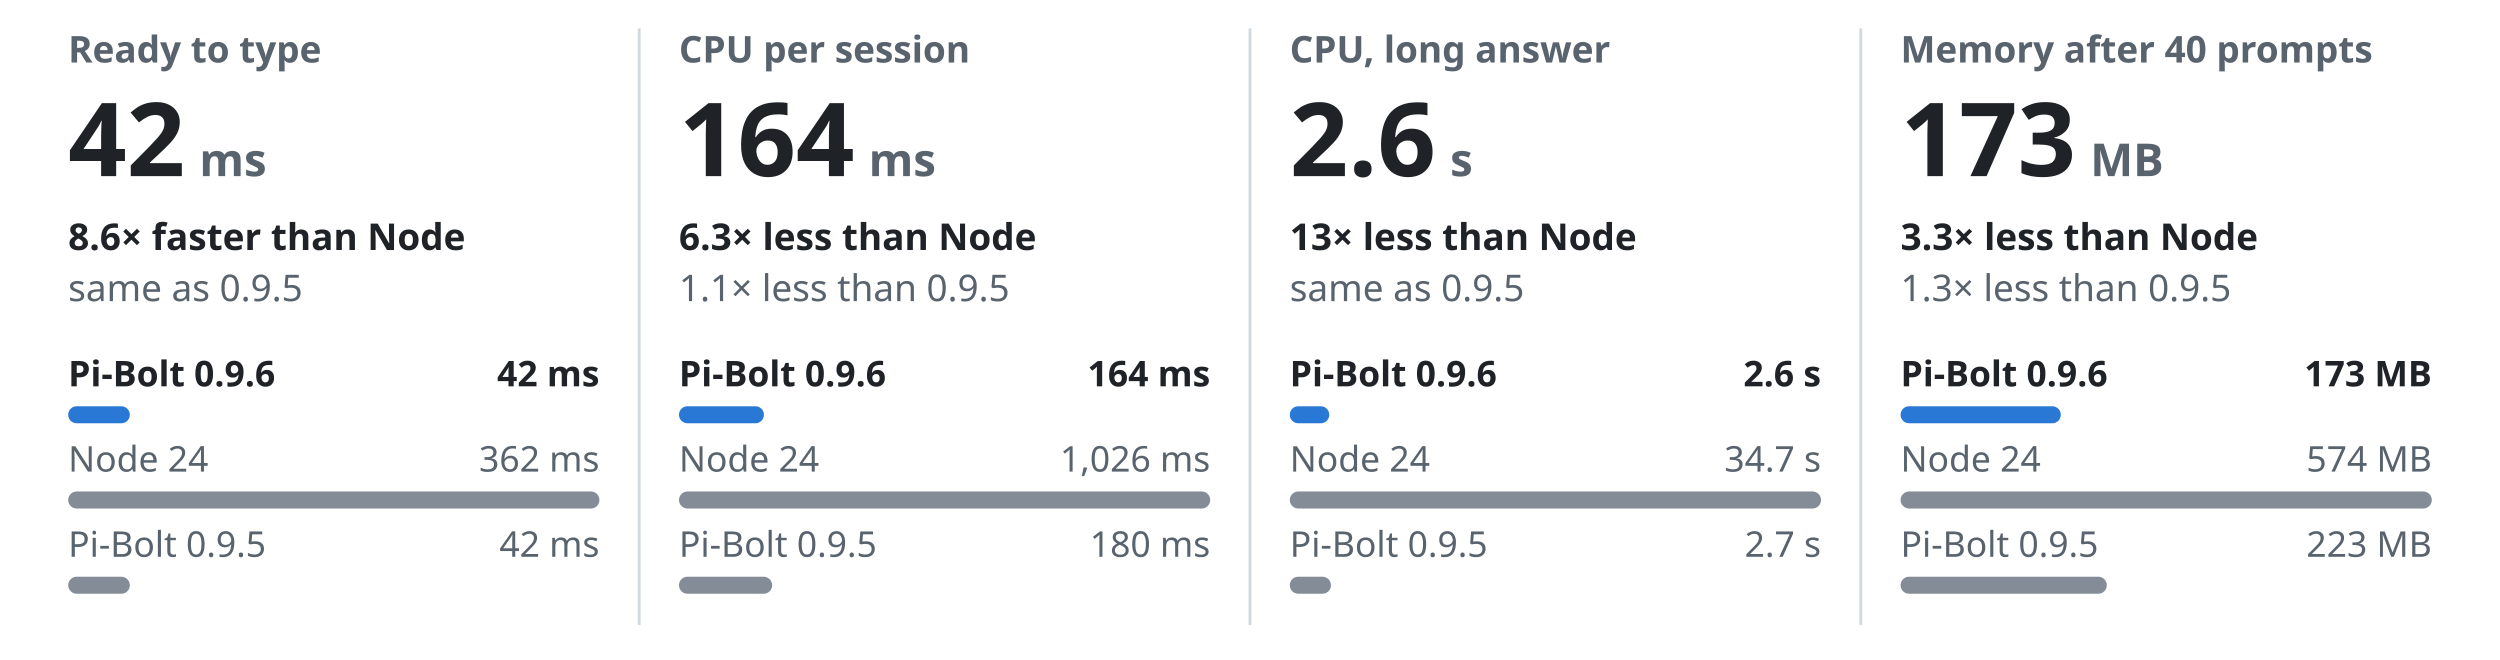
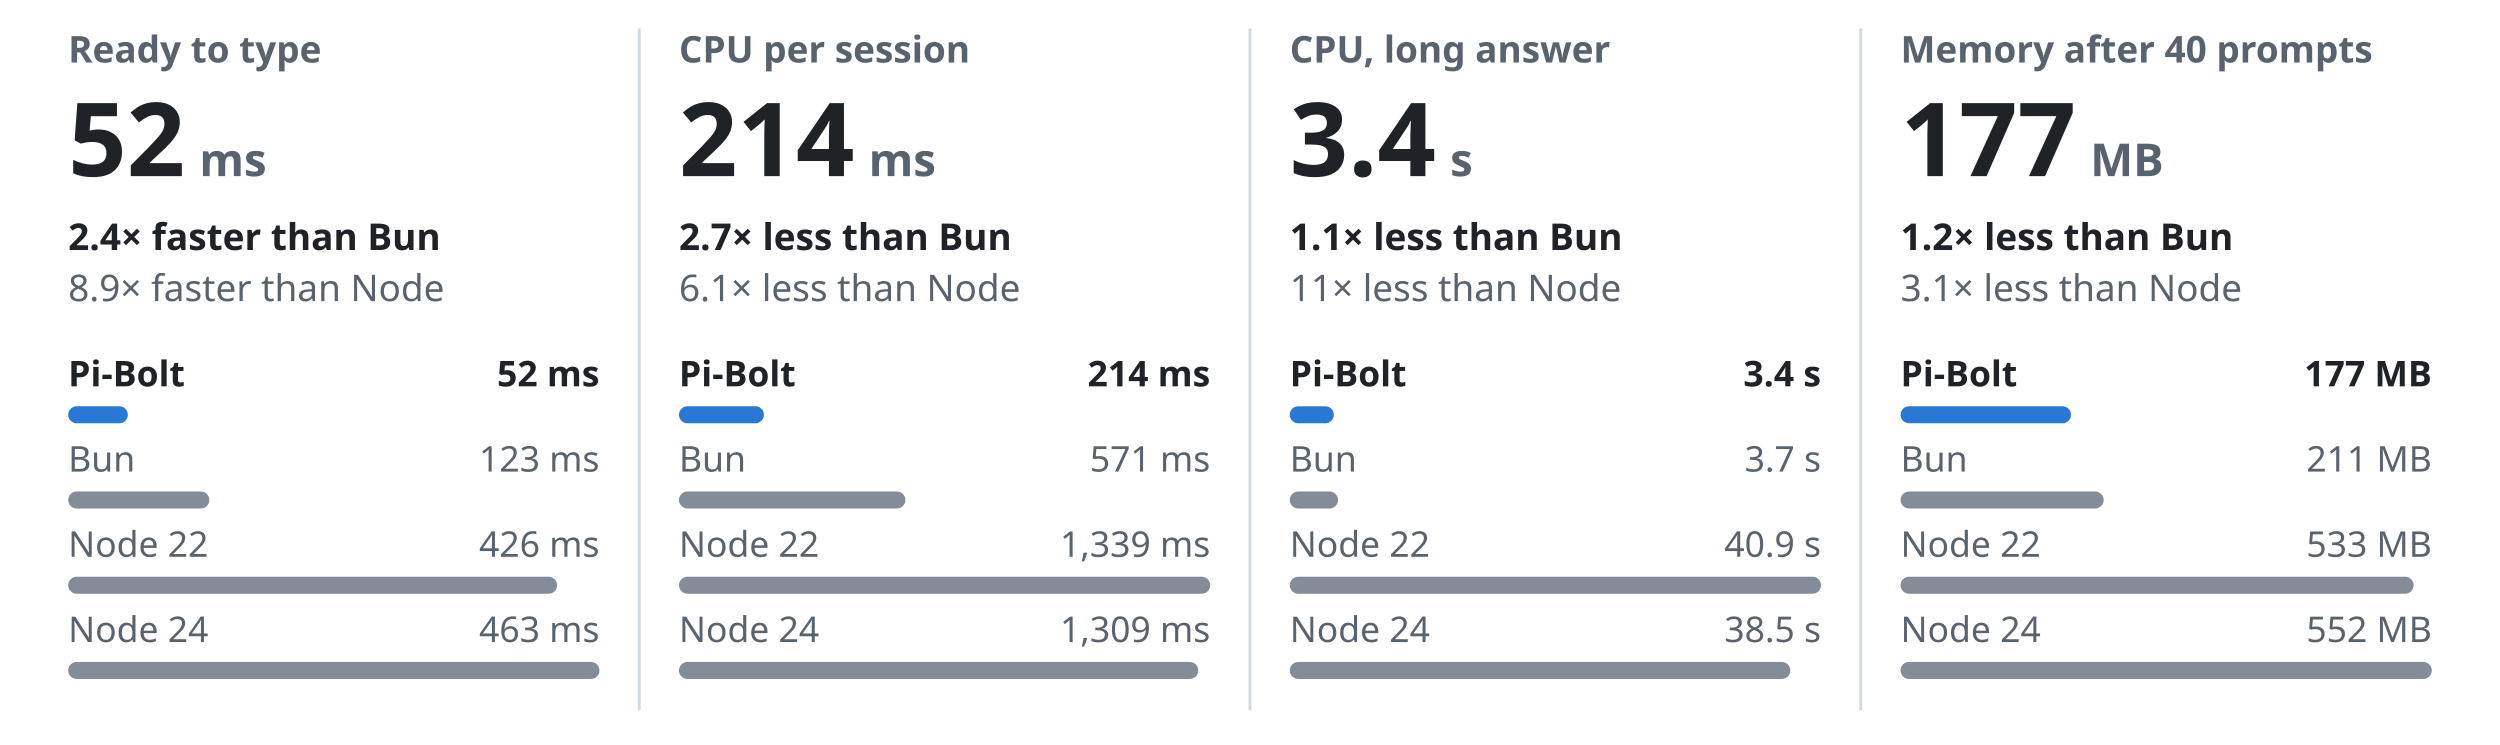
- <svg xmlns="http://www.w3.org/2000/svg" width="880" height="232" viewBox="0 0 880 232" role="img" aria-label="Pi-Bolt 0.9.6 compared with Pi on Node 24 and Pi-Bolt 0.9.5">
+ <svg xmlns="http://www.w3.org/2000/svg" width="880" height="262" viewBox="0 0 880 262" role="img" aria-label="Pi-Bolt compared with Bun and Node">
  <style>text{font-family:-apple-system, BlinkMacSystemFont, 'Segoe UI', 'Noto Sans', Helvetica, Arial, sans-serif}</style>
  <text x="24.0" y="22" font-size="13" font-weight="600" fill="#59636e">Ready to type</text>
-   <text x="24.0" y="62" font-size="36" font-weight="700" fill="#1f2328">42<tspan font-size="16" font-weight="600" fill="#59636e" dx="5">ms</tspan>
+   <text x="24.0" y="62" font-size="36" font-weight="700" fill="#1f2328">52<tspan font-size="16" font-weight="600" fill="#59636e" dx="5">ms</tspan>
  </text>
-   <text x="24.0" y="88" font-size="13" font-weight="600" fill="#1f2328">8.6× faster than Node</text>
-   <text x="24.0" y="106" font-size="13" fill="#59636e">same as 0.9.5</text>
-   <text x="24.0" y="136" font-size="12.5" font-weight="650" fill="#1f2328">Pi-Bolt 0.9.6</text>
-   <text x="211.0" y="136" font-size="12.5" font-weight="650" text-anchor="end" fill="#1f2328">42 ms</text>
-   <rect x="24.0" y="143" width="21.7" height="6" rx="3" fill="#2a78d6" />
-   <text x="24.0" y="166" font-size="12.5" font-weight="400" fill="#59636e">Node 24</text>
-   <text x="211.0" y="166" font-size="12.5" font-weight="400" text-anchor="end" fill="#59636e">362 ms</text>
-   <rect x="24.0" y="173" width="187.0" height="6" rx="3" fill="#848d97" />
-   <text x="24.0" y="196" font-size="12.5" font-weight="400" fill="#59636e">Pi-Bolt 0.9.5</text>
-   <text x="211.0" y="196" font-size="12.5" font-weight="400" text-anchor="end" fill="#59636e">42 ms</text>
-   <rect x="24.0" y="203" width="21.7" height="6" rx="3" fill="#848d97" />
-   <line x1="225.0" y1="10" x2="225.0" y2="220" stroke="#d1d9e0" />
+   <text x="24.0" y="88" font-size="13" font-weight="600" fill="#1f2328">2.4× faster than Bun</text>
+   <text x="24.0" y="106" font-size="13" fill="#59636e">8.9× faster than Node</text>
+   <text x="24.0" y="136" font-size="12.5" font-weight="650" fill="#1f2328">Pi-Bolt</text>
+   <text x="211.0" y="136" font-size="12.5" font-weight="650" text-anchor="end" fill="#1f2328">52 ms</text>
+   <rect x="24.0" y="143" width="21.0" height="6" rx="3" fill="#2a78d6" />
+   <text x="24.0" y="166" font-size="12.5" font-weight="400" fill="#59636e">Bun</text>
+   <text x="211.0" y="166" font-size="12.5" font-weight="400" text-anchor="end" fill="#59636e">123 ms</text>
+   <rect x="24.0" y="173" width="49.7" height="6" rx="3" fill="#848d97" />
+   <text x="24.0" y="196" font-size="12.5" font-weight="400" fill="#59636e">Node 22</text>
+   <text x="211.0" y="196" font-size="12.5" font-weight="400" text-anchor="end" fill="#59636e">426 ms</text>
+   <rect x="24.0" y="203" width="172.1" height="6" rx="3" fill="#848d97" />
+   <text x="24.0" y="226" font-size="12.5" font-weight="400" fill="#59636e">Node 24</text>
+   <text x="211.0" y="226" font-size="12.5" font-weight="400" text-anchor="end" fill="#59636e">463 ms</text>
+   <rect x="24.0" y="233" width="187.0" height="6" rx="3" fill="#848d97" />
+   <line x1="225.0" y1="10" x2="225.0" y2="250" stroke="#d1d9e0" />
  <text x="239.0" y="22" font-size="13" font-weight="600" fill="#59636e">CPU per session</text>
-   <text x="239.0" y="62" font-size="36" font-weight="700" fill="#1f2328">164<tspan font-size="16" font-weight="600" fill="#59636e" dx="5">ms</tspan>
+   <text x="239.0" y="62" font-size="36" font-weight="700" fill="#1f2328">214<tspan font-size="16" font-weight="600" fill="#59636e" dx="5">ms</tspan>
  </text>
-   <text x="239.0" y="88" font-size="13" font-weight="600" fill="#1f2328">6.3× less than Node</text>
-   <text x="239.0" y="106" font-size="13" fill="#59636e">1.1× less than 0.9.5</text>
-   <text x="239.0" y="136" font-size="12.5" font-weight="650" fill="#1f2328">Pi-Bolt 0.9.6</text>
-   <text x="426.0" y="136" font-size="12.5" font-weight="650" text-anchor="end" fill="#1f2328">164 ms</text>
+   <text x="239.0" y="88" font-size="13" font-weight="600" fill="#1f2328">2.7× less than Bun</text>
+   <text x="239.0" y="106" font-size="13" fill="#59636e">6.1× less than Node</text>
+   <text x="239.0" y="136" font-size="12.5" font-weight="650" fill="#1f2328">Pi-Bolt</text>
+   <text x="426.0" y="136" font-size="12.5" font-weight="650" text-anchor="end" fill="#1f2328">214 ms</text>
  <rect x="239.0" y="143" width="29.9" height="6" rx="3" fill="#2a78d6" />
-   <text x="239.0" y="166" font-size="12.5" font-weight="400" fill="#59636e">Node 24</text>
-   <text x="426.0" y="166" font-size="12.5" font-weight="400" text-anchor="end" fill="#59636e">1,026 ms</text>
-   <rect x="239.0" y="173" width="187.0" height="6" rx="3" fill="#848d97" />
-   <text x="239.0" y="196" font-size="12.5" font-weight="400" fill="#59636e">Pi-Bolt 0.9.5</text>
-   <text x="426.0" y="196" font-size="12.5" font-weight="400" text-anchor="end" fill="#59636e">180 ms</text>
-   <rect x="239.0" y="203" width="32.8" height="6" rx="3" fill="#848d97" />
-   <line x1="440.0" y1="10" x2="440.0" y2="220" stroke="#d1d9e0" />
+   <text x="239.0" y="166" font-size="12.5" font-weight="400" fill="#59636e">Bun</text>
+   <text x="426.0" y="166" font-size="12.5" font-weight="400" text-anchor="end" fill="#59636e">571 ms</text>
+   <rect x="239.0" y="173" width="79.7" height="6" rx="3" fill="#848d97" />
+   <text x="239.0" y="196" font-size="12.5" font-weight="400" fill="#59636e">Node 22</text>
+   <text x="426.0" y="196" font-size="12.5" font-weight="400" text-anchor="end" fill="#59636e">1,339 ms</text>
+   <rect x="239.0" y="203" width="187.0" height="6" rx="3" fill="#848d97" />
+   <text x="239.0" y="226" font-size="12.5" font-weight="400" fill="#59636e">Node 24</text>
+   <text x="426.0" y="226" font-size="12.5" font-weight="400" text-anchor="end" fill="#59636e">1,309 ms</text>
+   <rect x="239.0" y="233" width="182.8" height="6" rx="3" fill="#848d97" />
+   <line x1="440.0" y1="10" x2="440.0" y2="250" stroke="#d1d9e0" />
  <text x="454.0" y="22" font-size="13" font-weight="600" fill="#59636e">CPU, long answer</text>
-   <text x="454.0" y="62" font-size="36" font-weight="700" fill="#1f2328">2.6<tspan font-size="16" font-weight="600" fill="#59636e" dx="5">s</tspan>
+   <text x="454.0" y="62" font-size="36" font-weight="700" fill="#1f2328">3.4<tspan font-size="16" font-weight="600" fill="#59636e" dx="5">s</tspan>
  </text>
-   <text x="454.0" y="88" font-size="13" font-weight="600" fill="#1f2328">13× less than Node</text>
-   <text x="454.0" y="106" font-size="13" fill="#59636e">same as 0.9.5</text>
-   <text x="454.0" y="136" font-size="12.5" font-weight="650" fill="#1f2328">Pi-Bolt 0.9.6</text>
-   <text x="641.0" y="136" font-size="12.5" font-weight="650" text-anchor="end" fill="#1f2328">2.6 s</text>
-   <rect x="454.0" y="143" width="13.9" height="6" rx="3" fill="#2a78d6" />
-   <text x="454.0" y="166" font-size="12.5" font-weight="400" fill="#59636e">Node 24</text>
-   <text x="641.0" y="166" font-size="12.5" font-weight="400" text-anchor="end" fill="#59636e">34.7 s</text>
-   <rect x="454.0" y="173" width="187.0" height="6" rx="3" fill="#848d97" />
-   <text x="454.0" y="196" font-size="12.5" font-weight="400" fill="#59636e">Pi-Bolt 0.9.5</text>
-   <text x="641.0" y="196" font-size="12.5" font-weight="400" text-anchor="end" fill="#59636e">2.7 s</text>
-   <rect x="454.0" y="203" width="14.5" height="6" rx="3" fill="#848d97" />
-   <line x1="655.0" y1="10" x2="655.0" y2="220" stroke="#d1d9e0" />
+   <text x="454.0" y="88" font-size="13" font-weight="600" fill="#1f2328">1.1× less than Bun</text>
+   <text x="454.0" y="106" font-size="13" fill="#59636e">11× less than Node</text>
+   <text x="454.0" y="136" font-size="12.5" font-weight="650" fill="#1f2328">Pi-Bolt</text>
+   <text x="641.0" y="136" font-size="12.5" font-weight="650" text-anchor="end" fill="#1f2328">3.4 s</text>
+   <rect x="454.0" y="143" width="15.5" height="6" rx="3" fill="#2a78d6" />
+   <text x="454.0" y="166" font-size="12.5" font-weight="400" fill="#59636e">Bun</text>
+   <text x="641.0" y="166" font-size="12.5" font-weight="400" text-anchor="end" fill="#59636e">3.7 s</text>
+   <rect x="454.0" y="173" width="17.0" height="6" rx="3" fill="#848d97" />
+   <text x="454.0" y="196" font-size="12.5" font-weight="400" fill="#59636e">Node 22</text>
+   <text x="641.0" y="196" font-size="12.5" font-weight="400" text-anchor="end" fill="#59636e">40.9 s</text>
+   <rect x="454.0" y="203" width="187.0" height="6" rx="3" fill="#848d97" />
+   <text x="454.0" y="226" font-size="12.5" font-weight="400" fill="#59636e">Node 24</text>
+   <text x="641.0" y="226" font-size="12.5" font-weight="400" text-anchor="end" fill="#59636e">38.5 s</text>
+   <rect x="454.0" y="233" width="176.2" height="6" rx="3" fill="#848d97" />
+   <line x1="655.0" y1="10" x2="655.0" y2="250" stroke="#d1d9e0" />
  <text x="669.0" y="22" font-size="13" font-weight="600" fill="#59636e">Memory after 40 prompts</text>
-   <text x="669.0" y="62" font-size="36" font-weight="700" fill="#1f2328">173<tspan font-size="16" font-weight="600" fill="#59636e" dx="5">MB</tspan>
+   <text x="669.0" y="62" font-size="36" font-weight="700" fill="#1f2328">177<tspan font-size="16" font-weight="600" fill="#59636e" dx="5">MB</tspan>
  </text>
-   <text x="669.0" y="88" font-size="13" font-weight="600" fill="#1f2328">3.3× less than Node</text>
-   <text x="669.0" y="106" font-size="13" fill="#59636e">1.3× less than 0.9.5</text>
-   <text x="669.0" y="136" font-size="12.5" font-weight="650" fill="#1f2328">Pi-Bolt 0.9.6</text>
-   <text x="856.0" y="136" font-size="12.5" font-weight="650" text-anchor="end" fill="#1f2328">173 MB</text>
-   <rect x="669.0" y="143" width="56.4" height="6" rx="3" fill="#2a78d6" />
-   <text x="669.0" y="166" font-size="12.5" font-weight="400" fill="#59636e">Node 24</text>
-   <text x="856.0" y="166" font-size="12.5" font-weight="400" text-anchor="end" fill="#59636e">574 MB</text>
-   <rect x="669.0" y="173" width="187.0" height="6" rx="3" fill="#848d97" />
-   <text x="669.0" y="196" font-size="12.5" font-weight="400" fill="#59636e">Pi-Bolt 0.9.5</text>
-   <text x="856.0" y="196" font-size="12.5" font-weight="400" text-anchor="end" fill="#59636e">223 MB</text>
-   <rect x="669.0" y="203" width="72.6" height="6" rx="3" fill="#848d97" />
+   <text x="669.0" y="88" font-size="13" font-weight="600" fill="#1f2328">1.2× less than Bun</text>
+   <text x="669.0" y="106" font-size="13" fill="#59636e">3.1× less than Node</text>
+   <text x="669.0" y="136" font-size="12.5" font-weight="650" fill="#1f2328">Pi-Bolt</text>
+   <text x="856.0" y="136" font-size="12.5" font-weight="650" text-anchor="end" fill="#1f2328">177 MB</text>
+   <rect x="669.0" y="143" width="60.0" height="6" rx="3" fill="#2a78d6" />
+   <text x="669.0" y="166" font-size="12.5" font-weight="400" fill="#59636e">Bun</text>
+   <text x="856.0" y="166" font-size="12.5" font-weight="400" text-anchor="end" fill="#59636e">211 MB</text>
+   <rect x="669.0" y="173" width="71.5" height="6" rx="3" fill="#848d97" />
+   <text x="669.0" y="196" font-size="12.5" font-weight="400" fill="#59636e">Node 22</text>
+   <text x="856.0" y="196" font-size="12.5" font-weight="400" text-anchor="end" fill="#59636e">533 MB</text>
+   <rect x="669.0" y="203" width="180.6" height="6" rx="3" fill="#848d97" />
+   <text x="669.0" y="226" font-size="12.5" font-weight="400" fill="#59636e">Node 24</text>
+   <text x="856.0" y="226" font-size="12.5" font-weight="400" text-anchor="end" fill="#59636e">552 MB</text>
+   <rect x="669.0" y="233" width="187.0" height="6" rx="3" fill="#848d97" />
</svg>
